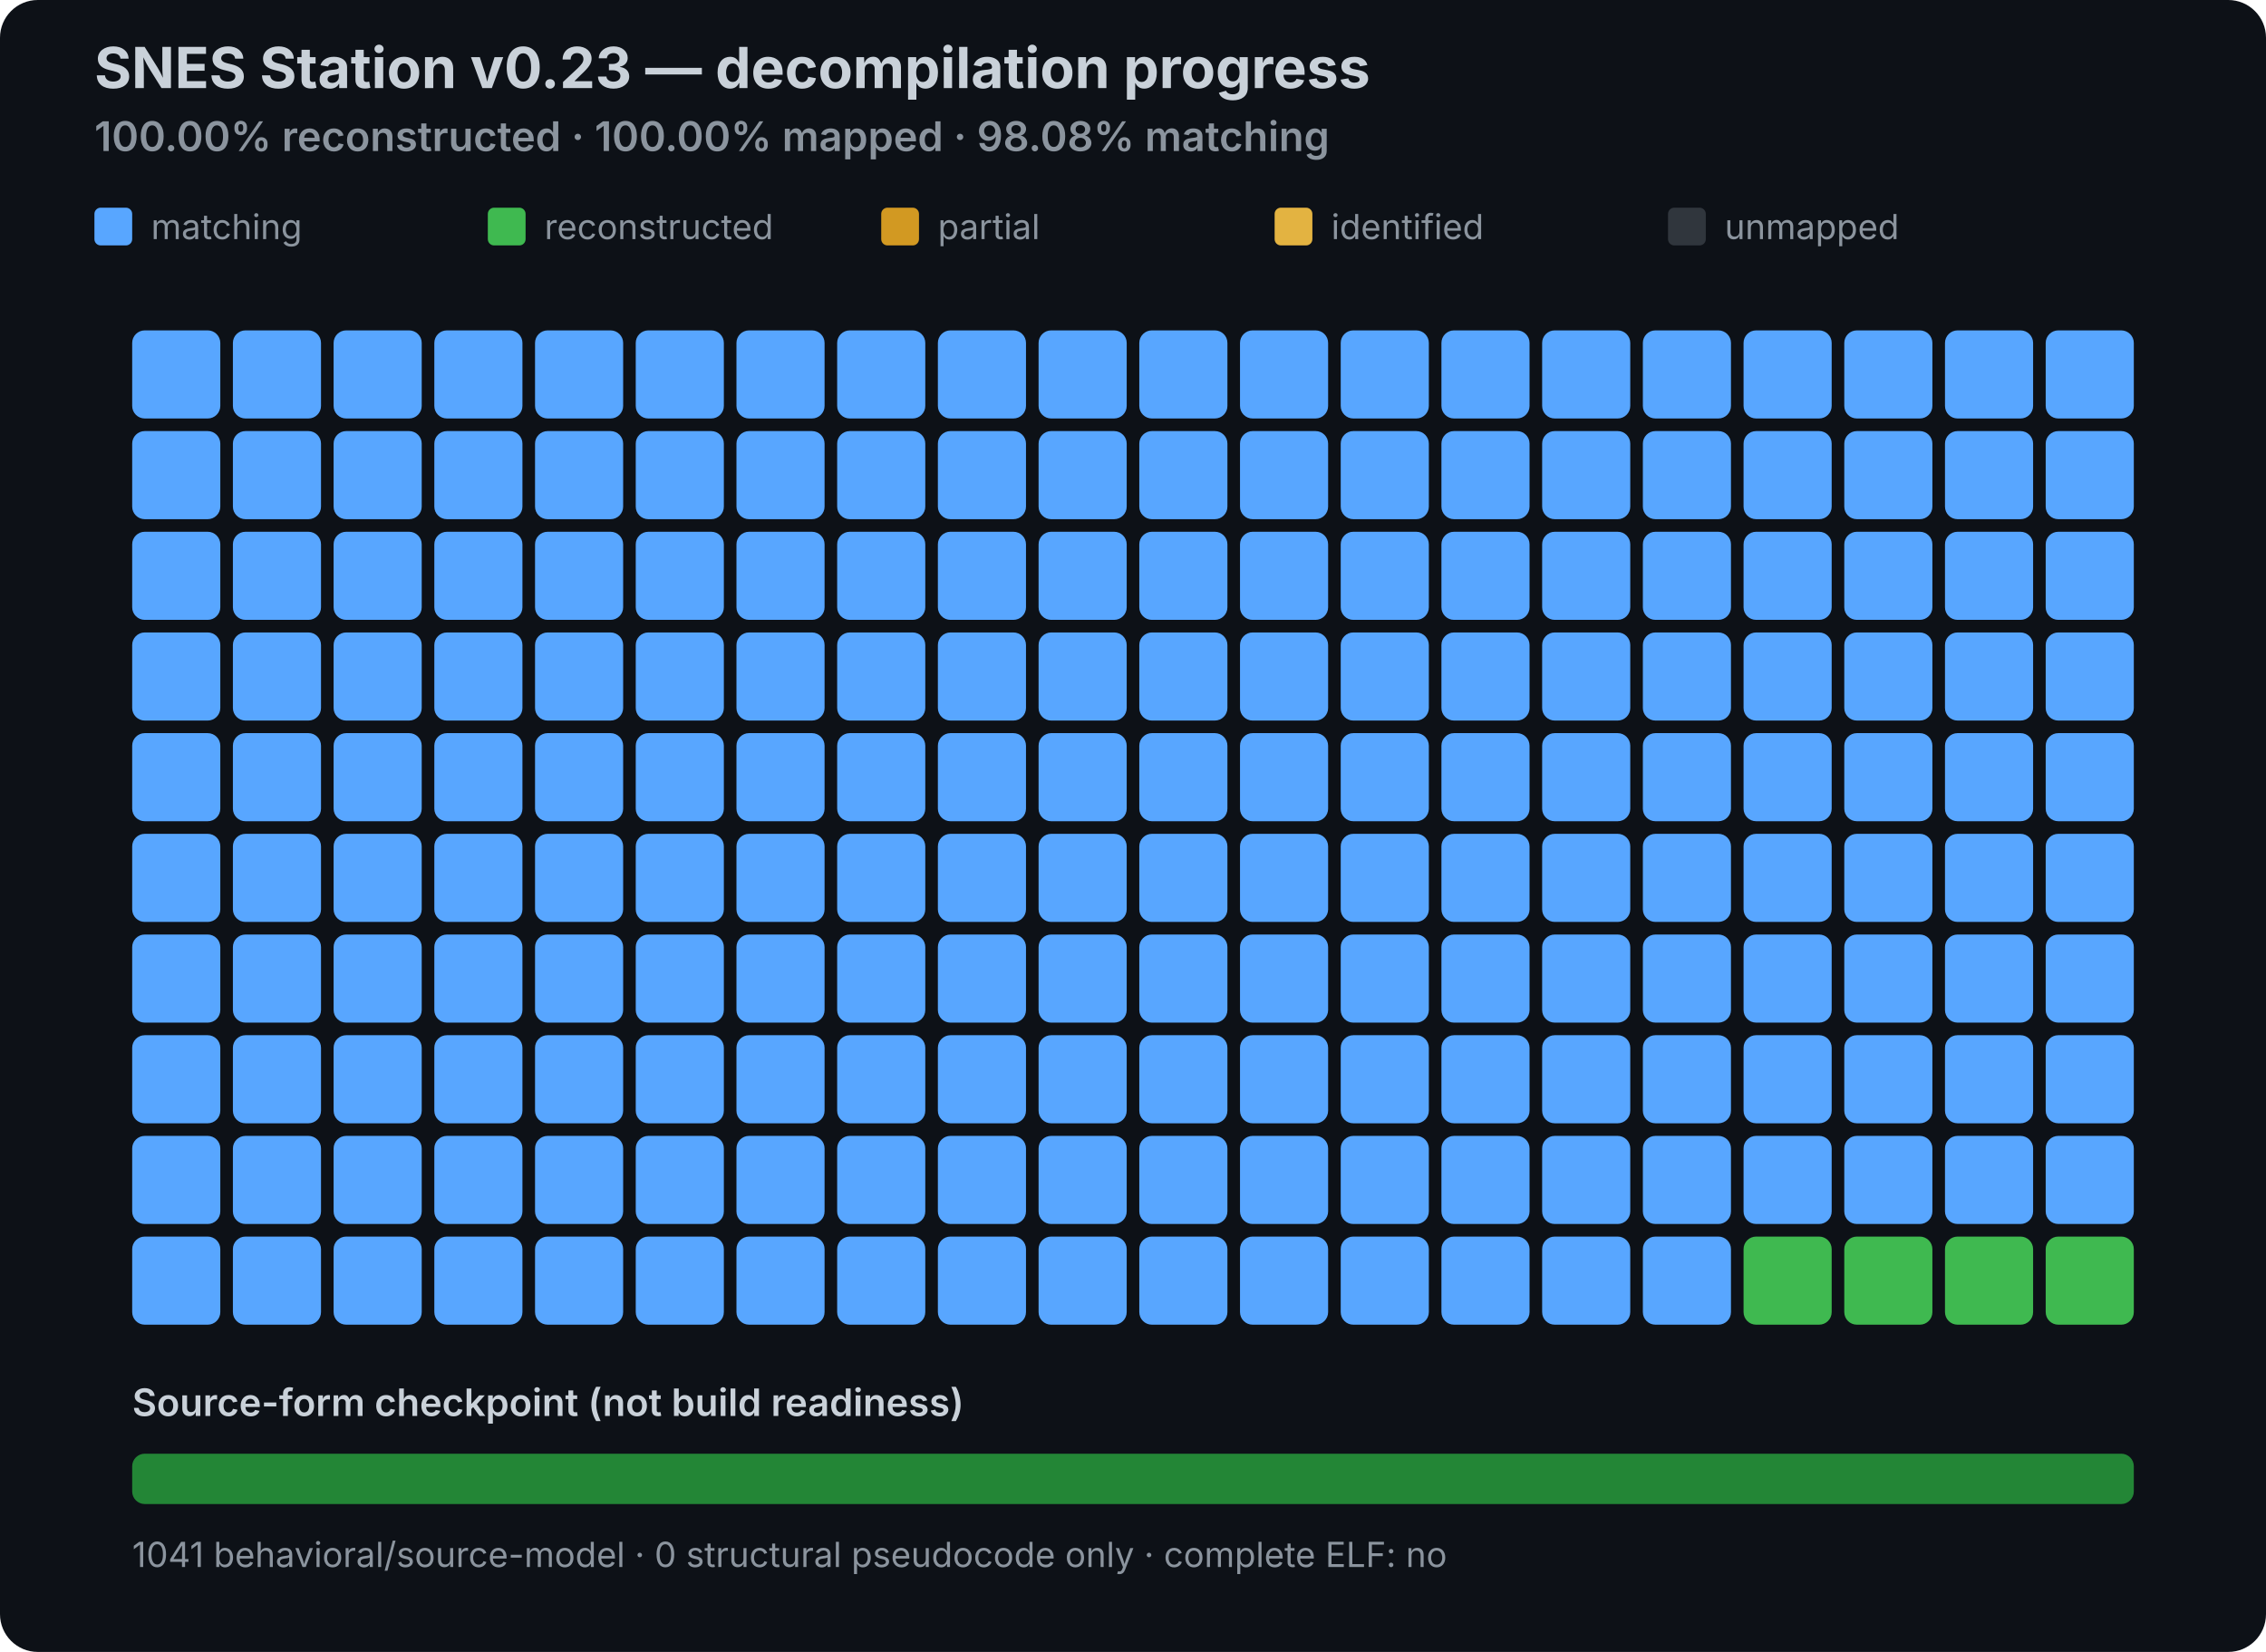
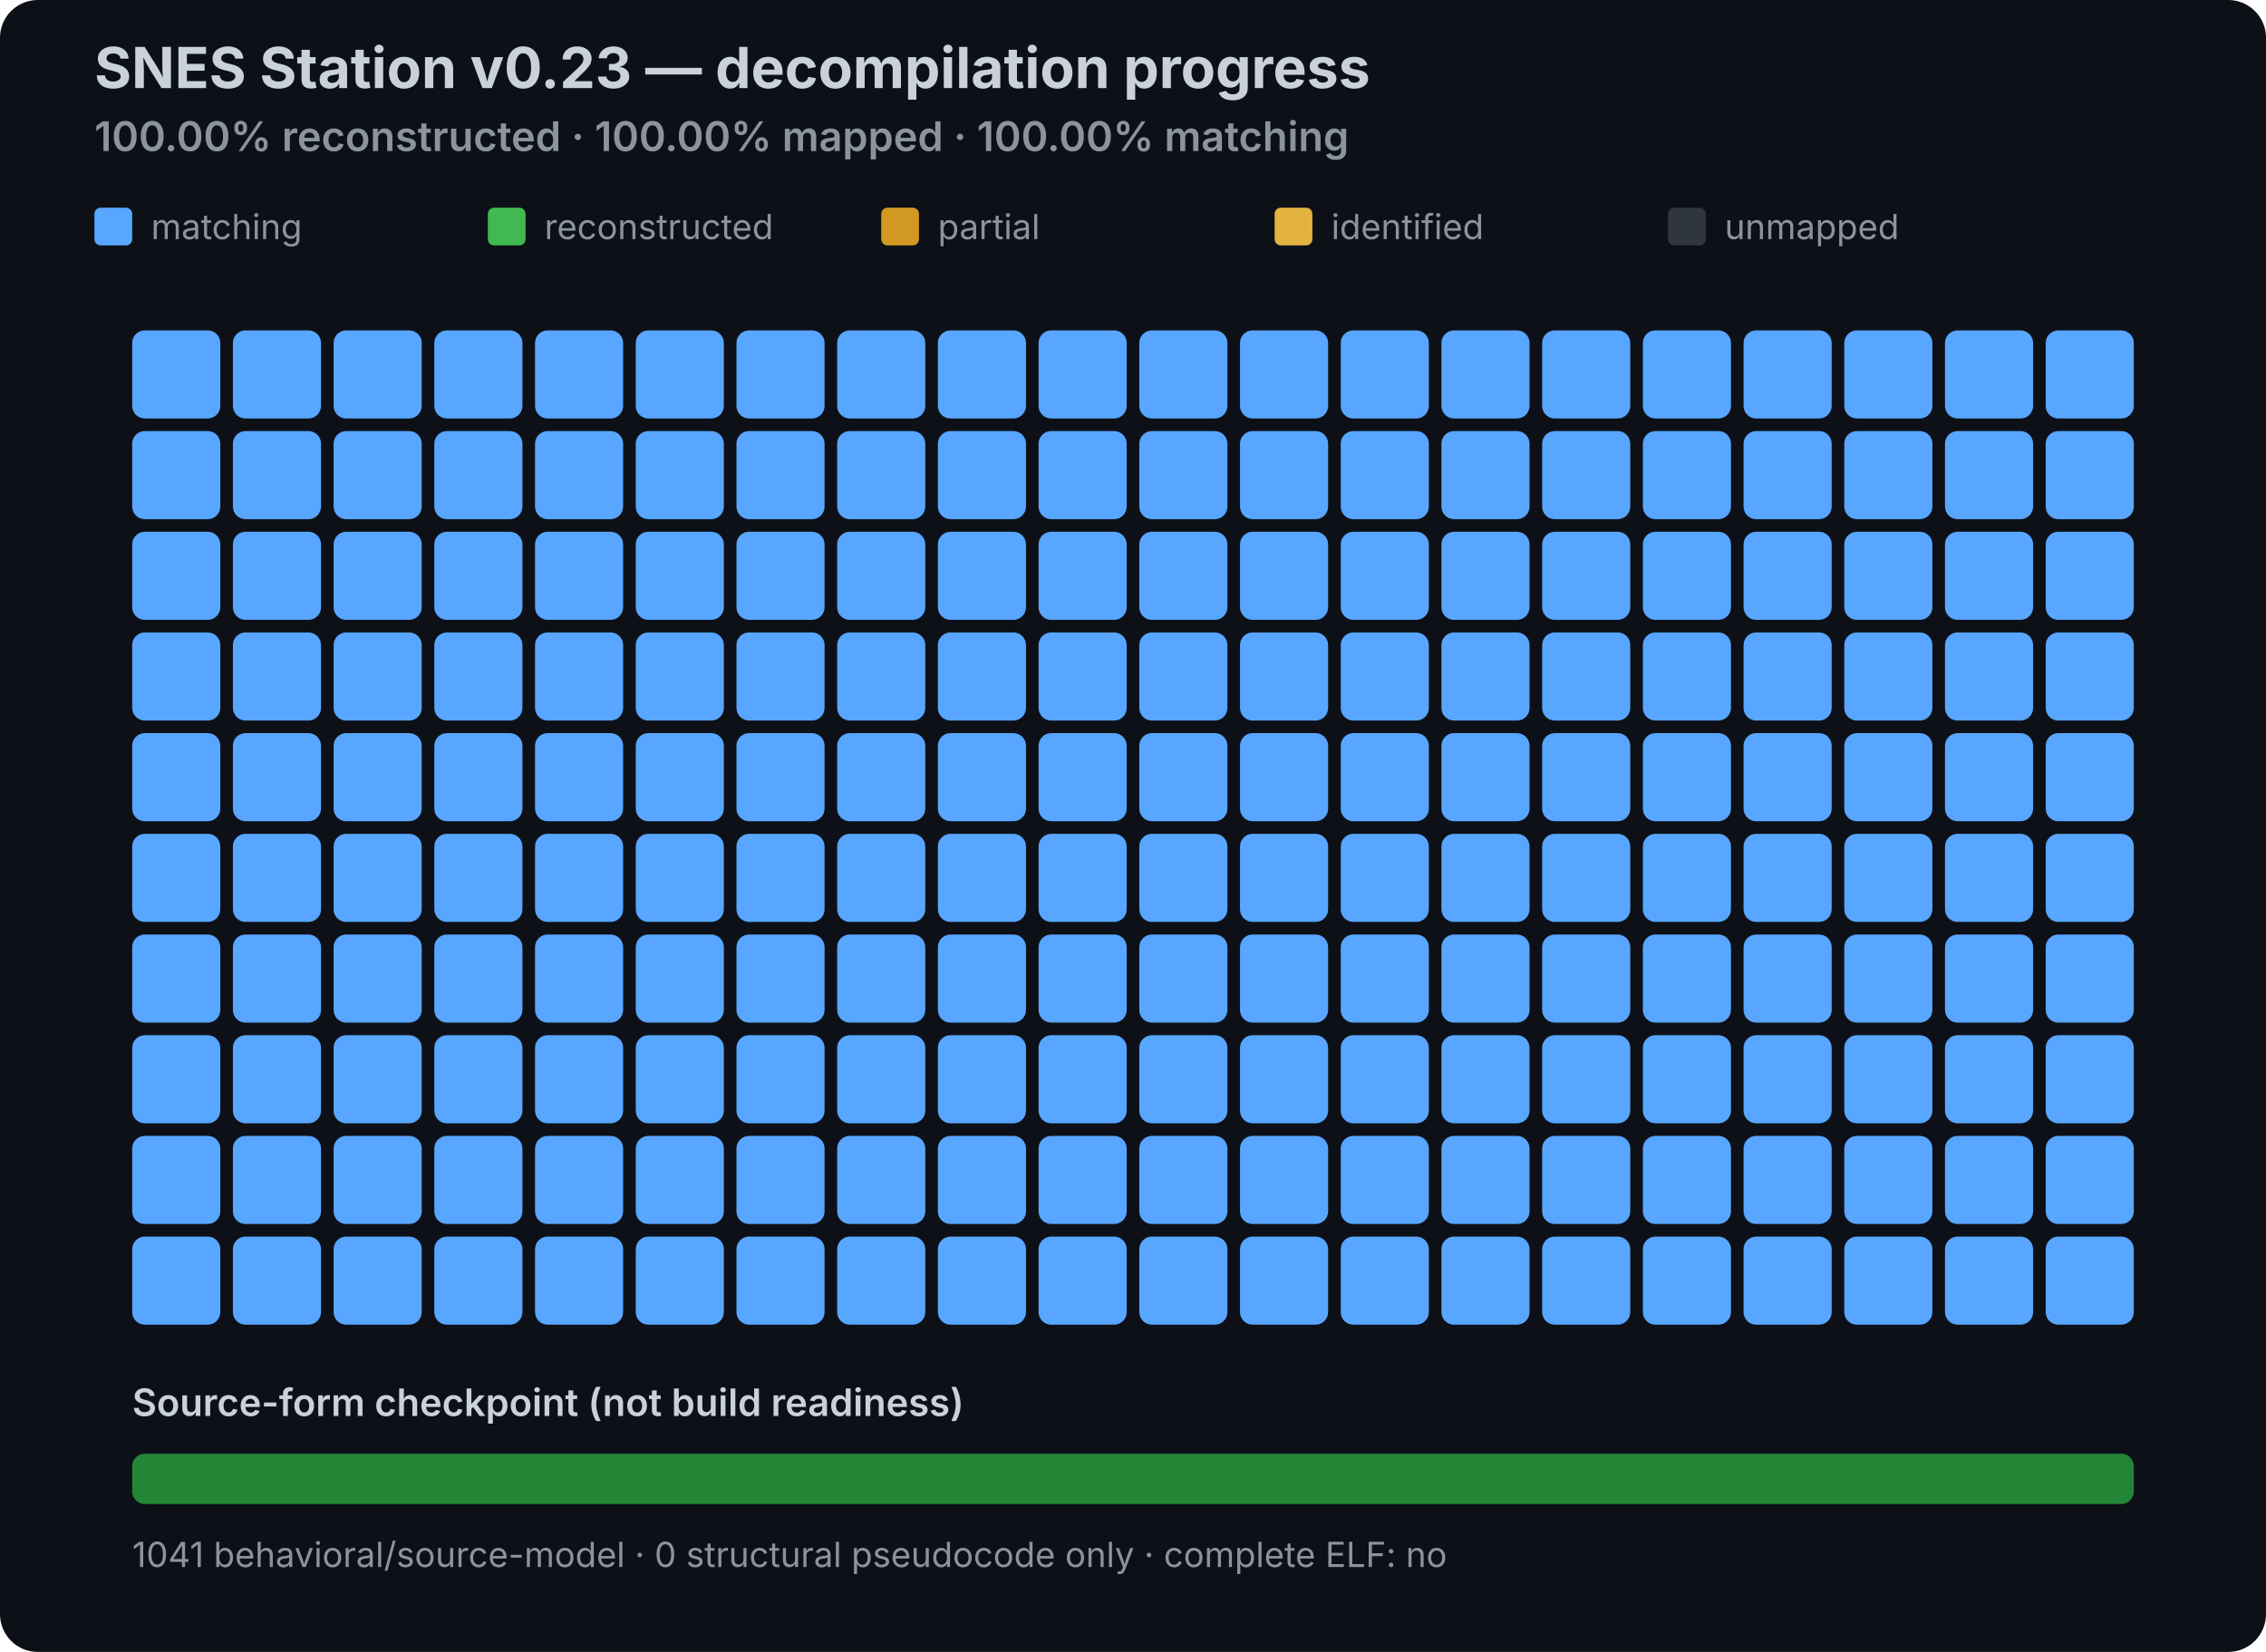
<svg xmlns="http://www.w3.org/2000/svg" width="720" height="525" viewBox="0 0 720 525" role="img" aria-labelledby="title desc">
  <style>
  .title { font: 700 18px -apple-system,BlinkMacSystemFont,"Segoe UI",sans-serif; fill: #c9d1d9; }
  .sub { font: 600 13px -apple-system,BlinkMacSystemFont,"Segoe UI",sans-serif; fill: #8b949e; }
  .legend { font: 11px -apple-system,BlinkMacSystemFont,"Segoe UI",sans-serif; fill: #8b949e; }
  .source { font: 600 12px -apple-system,BlinkMacSystemFont,"Segoe UI",sans-serif; fill: #c9d1d9; }
</style>
  <rect width="100%" height="100%" rx="12" fill="#0d1117" />
  <text x="30" y="28" class="title">SNES Station v0.23 — decompilation progress</text>
-   <text x="30" y="48" class="sub">100.00% reconstructed · 100.00% mapped · 98.08% matching</text>
+   <text x="30" y="48" class="sub">100.00% reconstructed · 100.00% mapped · 100.00% matching</text>
  <rect x="30" y="66" width="12" height="12" rx="2" fill="#58a6ff" />
  <text x="48" y="76" class="legend">matching</text>
  <rect x="155" y="66" width="12" height="12" rx="2" fill="#3fb950" />
  <text x="173" y="76" class="legend">reconstructed</text>
  <rect x="280" y="66" width="12" height="12" rx="2" fill="#d29922" />
  <text x="298" y="76" class="legend">partial</text>
  <rect x="405" y="66" width="12" height="12" rx="2" fill="#e3b341" />
  <text x="423" y="76" class="legend">identified</text>
  <rect x="530" y="66" width="12" height="12" rx="2" fill="#30363d" />
  <text x="548" y="76" class="legend">unmapped</text>
  <rect x="42" y="105" width="28" height="28" rx="4" fill="#58a6ff" data-status="MATCHING" />
  <rect x="74" y="105" width="28" height="28" rx="4" fill="#58a6ff" data-status="MATCHING" />
  <rect x="106" y="105" width="28" height="28" rx="4" fill="#58a6ff" data-status="MATCHING" />
  <rect x="138" y="105" width="28" height="28" rx="4" fill="#58a6ff" data-status="MATCHING" />
  <rect x="170" y="105" width="28" height="28" rx="4" fill="#58a6ff" data-status="MATCHING" />
  <rect x="202" y="105" width="28" height="28" rx="4" fill="#58a6ff" data-status="MATCHING" />
  <rect x="234" y="105" width="28" height="28" rx="4" fill="#58a6ff" data-status="MATCHING" />
  <rect x="266" y="105" width="28" height="28" rx="4" fill="#58a6ff" data-status="MATCHING" />
  <rect x="298" y="105" width="28" height="28" rx="4" fill="#58a6ff" data-status="MATCHING" />
  <rect x="330" y="105" width="28" height="28" rx="4" fill="#58a6ff" data-status="MATCHING" />
  <rect x="362" y="105" width="28" height="28" rx="4" fill="#58a6ff" data-status="MATCHING" />
  <rect x="394" y="105" width="28" height="28" rx="4" fill="#58a6ff" data-status="MATCHING" />
  <rect x="426" y="105" width="28" height="28" rx="4" fill="#58a6ff" data-status="MATCHING" />
  <rect x="458" y="105" width="28" height="28" rx="4" fill="#58a6ff" data-status="MATCHING" />
  <rect x="490" y="105" width="28" height="28" rx="4" fill="#58a6ff" data-status="MATCHING" />
  <rect x="522" y="105" width="28" height="28" rx="4" fill="#58a6ff" data-status="MATCHING" />
  <rect x="554" y="105" width="28" height="28" rx="4" fill="#58a6ff" data-status="MATCHING" />
  <rect x="586" y="105" width="28" height="28" rx="4" fill="#58a6ff" data-status="MATCHING" />
  <rect x="618" y="105" width="28" height="28" rx="4" fill="#58a6ff" data-status="MATCHING" />
  <rect x="650" y="105" width="28" height="28" rx="4" fill="#58a6ff" data-status="MATCHING" />
  <rect x="42" y="137" width="28" height="28" rx="4" fill="#58a6ff" data-status="MATCHING" />
  <rect x="74" y="137" width="28" height="28" rx="4" fill="#58a6ff" data-status="MATCHING" />
  <rect x="106" y="137" width="28" height="28" rx="4" fill="#58a6ff" data-status="MATCHING" />
  <rect x="138" y="137" width="28" height="28" rx="4" fill="#58a6ff" data-status="MATCHING" />
  <rect x="170" y="137" width="28" height="28" rx="4" fill="#58a6ff" data-status="MATCHING" />
  <rect x="202" y="137" width="28" height="28" rx="4" fill="#58a6ff" data-status="MATCHING" />
  <rect x="234" y="137" width="28" height="28" rx="4" fill="#58a6ff" data-status="MATCHING" />
  <rect x="266" y="137" width="28" height="28" rx="4" fill="#58a6ff" data-status="MATCHING" />
  <rect x="298" y="137" width="28" height="28" rx="4" fill="#58a6ff" data-status="MATCHING" />
  <rect x="330" y="137" width="28" height="28" rx="4" fill="#58a6ff" data-status="MATCHING" />
  <rect x="362" y="137" width="28" height="28" rx="4" fill="#58a6ff" data-status="MATCHING" />
  <rect x="394" y="137" width="28" height="28" rx="4" fill="#58a6ff" data-status="MATCHING" />
  <rect x="426" y="137" width="28" height="28" rx="4" fill="#58a6ff" data-status="MATCHING" />
  <rect x="458" y="137" width="28" height="28" rx="4" fill="#58a6ff" data-status="MATCHING" />
  <rect x="490" y="137" width="28" height="28" rx="4" fill="#58a6ff" data-status="MATCHING" />
  <rect x="522" y="137" width="28" height="28" rx="4" fill="#58a6ff" data-status="MATCHING" />
  <rect x="554" y="137" width="28" height="28" rx="4" fill="#58a6ff" data-status="MATCHING" />
  <rect x="586" y="137" width="28" height="28" rx="4" fill="#58a6ff" data-status="MATCHING" />
  <rect x="618" y="137" width="28" height="28" rx="4" fill="#58a6ff" data-status="MATCHING" />
  <rect x="650" y="137" width="28" height="28" rx="4" fill="#58a6ff" data-status="MATCHING" />
  <rect x="42" y="169" width="28" height="28" rx="4" fill="#58a6ff" data-status="MATCHING" />
  <rect x="74" y="169" width="28" height="28" rx="4" fill="#58a6ff" data-status="MATCHING" />
  <rect x="106" y="169" width="28" height="28" rx="4" fill="#58a6ff" data-status="MATCHING" />
  <rect x="138" y="169" width="28" height="28" rx="4" fill="#58a6ff" data-status="MATCHING" />
  <rect x="170" y="169" width="28" height="28" rx="4" fill="#58a6ff" data-status="MATCHING" />
  <rect x="202" y="169" width="28" height="28" rx="4" fill="#58a6ff" data-status="MATCHING" />
  <rect x="234" y="169" width="28" height="28" rx="4" fill="#58a6ff" data-status="MATCHING" />
  <rect x="266" y="169" width="28" height="28" rx="4" fill="#58a6ff" data-status="MATCHING" />
  <rect x="298" y="169" width="28" height="28" rx="4" fill="#58a6ff" data-status="MATCHING" />
  <rect x="330" y="169" width="28" height="28" rx="4" fill="#58a6ff" data-status="MATCHING" />
  <rect x="362" y="169" width="28" height="28" rx="4" fill="#58a6ff" data-status="MATCHING" />
  <rect x="394" y="169" width="28" height="28" rx="4" fill="#58a6ff" data-status="MATCHING" />
  <rect x="426" y="169" width="28" height="28" rx="4" fill="#58a6ff" data-status="MATCHING" />
  <rect x="458" y="169" width="28" height="28" rx="4" fill="#58a6ff" data-status="MATCHING" />
  <rect x="490" y="169" width="28" height="28" rx="4" fill="#58a6ff" data-status="MATCHING" />
  <rect x="522" y="169" width="28" height="28" rx="4" fill="#58a6ff" data-status="MATCHING" />
  <rect x="554" y="169" width="28" height="28" rx="4" fill="#58a6ff" data-status="MATCHING" />
  <rect x="586" y="169" width="28" height="28" rx="4" fill="#58a6ff" data-status="MATCHING" />
  <rect x="618" y="169" width="28" height="28" rx="4" fill="#58a6ff" data-status="MATCHING" />
  <rect x="650" y="169" width="28" height="28" rx="4" fill="#58a6ff" data-status="MATCHING" />
  <rect x="42" y="201" width="28" height="28" rx="4" fill="#58a6ff" data-status="MATCHING" />
  <rect x="74" y="201" width="28" height="28" rx="4" fill="#58a6ff" data-status="MATCHING" />
  <rect x="106" y="201" width="28" height="28" rx="4" fill="#58a6ff" data-status="MATCHING" />
  <rect x="138" y="201" width="28" height="28" rx="4" fill="#58a6ff" data-status="MATCHING" />
  <rect x="170" y="201" width="28" height="28" rx="4" fill="#58a6ff" data-status="MATCHING" />
  <rect x="202" y="201" width="28" height="28" rx="4" fill="#58a6ff" data-status="MATCHING" />
  <rect x="234" y="201" width="28" height="28" rx="4" fill="#58a6ff" data-status="MATCHING" />
  <rect x="266" y="201" width="28" height="28" rx="4" fill="#58a6ff" data-status="MATCHING" />
  <rect x="298" y="201" width="28" height="28" rx="4" fill="#58a6ff" data-status="MATCHING" />
  <rect x="330" y="201" width="28" height="28" rx="4" fill="#58a6ff" data-status="MATCHING" />
  <rect x="362" y="201" width="28" height="28" rx="4" fill="#58a6ff" data-status="MATCHING" />
  <rect x="394" y="201" width="28" height="28" rx="4" fill="#58a6ff" data-status="MATCHING" />
  <rect x="426" y="201" width="28" height="28" rx="4" fill="#58a6ff" data-status="MATCHING" />
  <rect x="458" y="201" width="28" height="28" rx="4" fill="#58a6ff" data-status="MATCHING" />
  <rect x="490" y="201" width="28" height="28" rx="4" fill="#58a6ff" data-status="MATCHING" />
  <rect x="522" y="201" width="28" height="28" rx="4" fill="#58a6ff" data-status="MATCHING" />
  <rect x="554" y="201" width="28" height="28" rx="4" fill="#58a6ff" data-status="MATCHING" />
  <rect x="586" y="201" width="28" height="28" rx="4" fill="#58a6ff" data-status="MATCHING" />
  <rect x="618" y="201" width="28" height="28" rx="4" fill="#58a6ff" data-status="MATCHING" />
  <rect x="650" y="201" width="28" height="28" rx="4" fill="#58a6ff" data-status="MATCHING" />
  <rect x="42" y="233" width="28" height="28" rx="4" fill="#58a6ff" data-status="MATCHING" />
  <rect x="74" y="233" width="28" height="28" rx="4" fill="#58a6ff" data-status="MATCHING" />
  <rect x="106" y="233" width="28" height="28" rx="4" fill="#58a6ff" data-status="MATCHING" />
  <rect x="138" y="233" width="28" height="28" rx="4" fill="#58a6ff" data-status="MATCHING" />
  <rect x="170" y="233" width="28" height="28" rx="4" fill="#58a6ff" data-status="MATCHING" />
  <rect x="202" y="233" width="28" height="28" rx="4" fill="#58a6ff" data-status="MATCHING" />
  <rect x="234" y="233" width="28" height="28" rx="4" fill="#58a6ff" data-status="MATCHING" />
  <rect x="266" y="233" width="28" height="28" rx="4" fill="#58a6ff" data-status="MATCHING" />
  <rect x="298" y="233" width="28" height="28" rx="4" fill="#58a6ff" data-status="MATCHING" />
  <rect x="330" y="233" width="28" height="28" rx="4" fill="#58a6ff" data-status="MATCHING" />
  <rect x="362" y="233" width="28" height="28" rx="4" fill="#58a6ff" data-status="MATCHING" />
  <rect x="394" y="233" width="28" height="28" rx="4" fill="#58a6ff" data-status="MATCHING" />
  <rect x="426" y="233" width="28" height="28" rx="4" fill="#58a6ff" data-status="MATCHING" />
  <rect x="458" y="233" width="28" height="28" rx="4" fill="#58a6ff" data-status="MATCHING" />
  <rect x="490" y="233" width="28" height="28" rx="4" fill="#58a6ff" data-status="MATCHING" />
  <rect x="522" y="233" width="28" height="28" rx="4" fill="#58a6ff" data-status="MATCHING" />
  <rect x="554" y="233" width="28" height="28" rx="4" fill="#58a6ff" data-status="MATCHING" />
  <rect x="586" y="233" width="28" height="28" rx="4" fill="#58a6ff" data-status="MATCHING" />
  <rect x="618" y="233" width="28" height="28" rx="4" fill="#58a6ff" data-status="MATCHING" />
  <rect x="650" y="233" width="28" height="28" rx="4" fill="#58a6ff" data-status="MATCHING" />
  <rect x="42" y="265" width="28" height="28" rx="4" fill="#58a6ff" data-status="MATCHING" />
  <rect x="74" y="265" width="28" height="28" rx="4" fill="#58a6ff" data-status="MATCHING" />
  <rect x="106" y="265" width="28" height="28" rx="4" fill="#58a6ff" data-status="MATCHING" />
  <rect x="138" y="265" width="28" height="28" rx="4" fill="#58a6ff" data-status="MATCHING" />
  <rect x="170" y="265" width="28" height="28" rx="4" fill="#58a6ff" data-status="MATCHING" />
  <rect x="202" y="265" width="28" height="28" rx="4" fill="#58a6ff" data-status="MATCHING" />
  <rect x="234" y="265" width="28" height="28" rx="4" fill="#58a6ff" data-status="MATCHING" />
  <rect x="266" y="265" width="28" height="28" rx="4" fill="#58a6ff" data-status="MATCHING" />
  <rect x="298" y="265" width="28" height="28" rx="4" fill="#58a6ff" data-status="MATCHING" />
  <rect x="330" y="265" width="28" height="28" rx="4" fill="#58a6ff" data-status="MATCHING" />
  <rect x="362" y="265" width="28" height="28" rx="4" fill="#58a6ff" data-status="MATCHING" />
  <rect x="394" y="265" width="28" height="28" rx="4" fill="#58a6ff" data-status="MATCHING" />
  <rect x="426" y="265" width="28" height="28" rx="4" fill="#58a6ff" data-status="MATCHING" />
  <rect x="458" y="265" width="28" height="28" rx="4" fill="#58a6ff" data-status="MATCHING" />
  <rect x="490" y="265" width="28" height="28" rx="4" fill="#58a6ff" data-status="MATCHING" />
  <rect x="522" y="265" width="28" height="28" rx="4" fill="#58a6ff" data-status="MATCHING" />
  <rect x="554" y="265" width="28" height="28" rx="4" fill="#58a6ff" data-status="MATCHING" />
  <rect x="586" y="265" width="28" height="28" rx="4" fill="#58a6ff" data-status="MATCHING" />
  <rect x="618" y="265" width="28" height="28" rx="4" fill="#58a6ff" data-status="MATCHING" />
  <rect x="650" y="265" width="28" height="28" rx="4" fill="#58a6ff" data-status="MATCHING" />
  <rect x="42" y="297" width="28" height="28" rx="4" fill="#58a6ff" data-status="MATCHING" />
  <rect x="74" y="297" width="28" height="28" rx="4" fill="#58a6ff" data-status="MATCHING" />
  <rect x="106" y="297" width="28" height="28" rx="4" fill="#58a6ff" data-status="MATCHING" />
  <rect x="138" y="297" width="28" height="28" rx="4" fill="#58a6ff" data-status="MATCHING" />
  <rect x="170" y="297" width="28" height="28" rx="4" fill="#58a6ff" data-status="MATCHING" />
  <rect x="202" y="297" width="28" height="28" rx="4" fill="#58a6ff" data-status="MATCHING" />
  <rect x="234" y="297" width="28" height="28" rx="4" fill="#58a6ff" data-status="MATCHING" />
  <rect x="266" y="297" width="28" height="28" rx="4" fill="#58a6ff" data-status="MATCHING" />
  <rect x="298" y="297" width="28" height="28" rx="4" fill="#58a6ff" data-status="MATCHING" />
  <rect x="330" y="297" width="28" height="28" rx="4" fill="#58a6ff" data-status="MATCHING" />
  <rect x="362" y="297" width="28" height="28" rx="4" fill="#58a6ff" data-status="MATCHING" />
  <rect x="394" y="297" width="28" height="28" rx="4" fill="#58a6ff" data-status="MATCHING" />
  <rect x="426" y="297" width="28" height="28" rx="4" fill="#58a6ff" data-status="MATCHING" />
  <rect x="458" y="297" width="28" height="28" rx="4" fill="#58a6ff" data-status="MATCHING" />
  <rect x="490" y="297" width="28" height="28" rx="4" fill="#58a6ff" data-status="MATCHING" />
  <rect x="522" y="297" width="28" height="28" rx="4" fill="#58a6ff" data-status="MATCHING" />
  <rect x="554" y="297" width="28" height="28" rx="4" fill="#58a6ff" data-status="MATCHING" />
  <rect x="586" y="297" width="28" height="28" rx="4" fill="#58a6ff" data-status="MATCHING" />
  <rect x="618" y="297" width="28" height="28" rx="4" fill="#58a6ff" data-status="MATCHING" />
  <rect x="650" y="297" width="28" height="28" rx="4" fill="#58a6ff" data-status="MATCHING" />
  <rect x="42" y="329" width="28" height="28" rx="4" fill="#58a6ff" data-status="MATCHING" />
  <rect x="74" y="329" width="28" height="28" rx="4" fill="#58a6ff" data-status="MATCHING" />
  <rect x="106" y="329" width="28" height="28" rx="4" fill="#58a6ff" data-status="MATCHING" />
  <rect x="138" y="329" width="28" height="28" rx="4" fill="#58a6ff" data-status="MATCHING" />
  <rect x="170" y="329" width="28" height="28" rx="4" fill="#58a6ff" data-status="MATCHING" />
  <rect x="202" y="329" width="28" height="28" rx="4" fill="#58a6ff" data-status="MATCHING" />
  <rect x="234" y="329" width="28" height="28" rx="4" fill="#58a6ff" data-status="MATCHING" />
  <rect x="266" y="329" width="28" height="28" rx="4" fill="#58a6ff" data-status="MATCHING" />
  <rect x="298" y="329" width="28" height="28" rx="4" fill="#58a6ff" data-status="MATCHING" />
  <rect x="330" y="329" width="28" height="28" rx="4" fill="#58a6ff" data-status="MATCHING" />
  <rect x="362" y="329" width="28" height="28" rx="4" fill="#58a6ff" data-status="MATCHING" />
  <rect x="394" y="329" width="28" height="28" rx="4" fill="#58a6ff" data-status="MATCHING" />
  <rect x="426" y="329" width="28" height="28" rx="4" fill="#58a6ff" data-status="MATCHING" />
  <rect x="458" y="329" width="28" height="28" rx="4" fill="#58a6ff" data-status="MATCHING" />
  <rect x="490" y="329" width="28" height="28" rx="4" fill="#58a6ff" data-status="MATCHING" />
  <rect x="522" y="329" width="28" height="28" rx="4" fill="#58a6ff" data-status="MATCHING" />
  <rect x="554" y="329" width="28" height="28" rx="4" fill="#58a6ff" data-status="MATCHING" />
  <rect x="586" y="329" width="28" height="28" rx="4" fill="#58a6ff" data-status="MATCHING" />
  <rect x="618" y="329" width="28" height="28" rx="4" fill="#58a6ff" data-status="MATCHING" />
  <rect x="650" y="329" width="28" height="28" rx="4" fill="#58a6ff" data-status="MATCHING" />
  <rect x="42" y="361" width="28" height="28" rx="4" fill="#58a6ff" data-status="MATCHING" />
  <rect x="74" y="361" width="28" height="28" rx="4" fill="#58a6ff" data-status="MATCHING" />
  <rect x="106" y="361" width="28" height="28" rx="4" fill="#58a6ff" data-status="MATCHING" />
  <rect x="138" y="361" width="28" height="28" rx="4" fill="#58a6ff" data-status="MATCHING" />
  <rect x="170" y="361" width="28" height="28" rx="4" fill="#58a6ff" data-status="MATCHING" />
  <rect x="202" y="361" width="28" height="28" rx="4" fill="#58a6ff" data-status="MATCHING" />
  <rect x="234" y="361" width="28" height="28" rx="4" fill="#58a6ff" data-status="MATCHING" />
  <rect x="266" y="361" width="28" height="28" rx="4" fill="#58a6ff" data-status="MATCHING" />
  <rect x="298" y="361" width="28" height="28" rx="4" fill="#58a6ff" data-status="MATCHING" />
  <rect x="330" y="361" width="28" height="28" rx="4" fill="#58a6ff" data-status="MATCHING" />
  <rect x="362" y="361" width="28" height="28" rx="4" fill="#58a6ff" data-status="MATCHING" />
  <rect x="394" y="361" width="28" height="28" rx="4" fill="#58a6ff" data-status="MATCHING" />
  <rect x="426" y="361" width="28" height="28" rx="4" fill="#58a6ff" data-status="MATCHING" />
  <rect x="458" y="361" width="28" height="28" rx="4" fill="#58a6ff" data-status="MATCHING" />
  <rect x="490" y="361" width="28" height="28" rx="4" fill="#58a6ff" data-status="MATCHING" />
  <rect x="522" y="361" width="28" height="28" rx="4" fill="#58a6ff" data-status="MATCHING" />
  <rect x="554" y="361" width="28" height="28" rx="4" fill="#58a6ff" data-status="MATCHING" />
  <rect x="586" y="361" width="28" height="28" rx="4" fill="#58a6ff" data-status="MATCHING" />
  <rect x="618" y="361" width="28" height="28" rx="4" fill="#58a6ff" data-status="MATCHING" />
  <rect x="650" y="361" width="28" height="28" rx="4" fill="#58a6ff" data-status="MATCHING" />
  <rect x="42" y="393" width="28" height="28" rx="4" fill="#58a6ff" data-status="MATCHING" />
  <rect x="74" y="393" width="28" height="28" rx="4" fill="#58a6ff" data-status="MATCHING" />
  <rect x="106" y="393" width="28" height="28" rx="4" fill="#58a6ff" data-status="MATCHING" />
  <rect x="138" y="393" width="28" height="28" rx="4" fill="#58a6ff" data-status="MATCHING" />
  <rect x="170" y="393" width="28" height="28" rx="4" fill="#58a6ff" data-status="MATCHING" />
  <rect x="202" y="393" width="28" height="28" rx="4" fill="#58a6ff" data-status="MATCHING" />
  <rect x="234" y="393" width="28" height="28" rx="4" fill="#58a6ff" data-status="MATCHING" />
  <rect x="266" y="393" width="28" height="28" rx="4" fill="#58a6ff" data-status="MATCHING" />
  <rect x="298" y="393" width="28" height="28" rx="4" fill="#58a6ff" data-status="MATCHING" />
  <rect x="330" y="393" width="28" height="28" rx="4" fill="#58a6ff" data-status="MATCHING" />
  <rect x="362" y="393" width="28" height="28" rx="4" fill="#58a6ff" data-status="MATCHING" />
  <rect x="394" y="393" width="28" height="28" rx="4" fill="#58a6ff" data-status="MATCHING" />
  <rect x="426" y="393" width="28" height="28" rx="4" fill="#58a6ff" data-status="MATCHING" />
  <rect x="458" y="393" width="28" height="28" rx="4" fill="#58a6ff" data-status="MATCHING" />
  <rect x="490" y="393" width="28" height="28" rx="4" fill="#58a6ff" data-status="MATCHING" />
  <rect x="522" y="393" width="28" height="28" rx="4" fill="#58a6ff" data-status="MATCHING" />
-   <rect x="554" y="393" width="28" height="28" rx="4" fill="#3fb950" data-status="RECONSTRUCTED" />
-   <rect x="586" y="393" width="28" height="28" rx="4" fill="#3fb950" data-status="RECONSTRUCTED" />
-   <rect x="618" y="393" width="28" height="28" rx="4" fill="#3fb950" data-status="RECONSTRUCTED" />
-   <rect x="650" y="393" width="28" height="28" rx="4" fill="#3fb950" data-status="RECONSTRUCTED" />
+   <rect x="554" y="393" width="28" height="28" rx="4" fill="#58a6ff" data-status="MATCHING" />
+   <rect x="586" y="393" width="28" height="28" rx="4" fill="#58a6ff" data-status="MATCHING" />
+   <rect x="618" y="393" width="28" height="28" rx="4" fill="#58a6ff" data-status="MATCHING" />
+   <rect x="650" y="393" width="28" height="28" rx="4" fill="#58a6ff" data-status="MATCHING" />
  <text x="42" y="450" class="source">Source-form checkpoint (not build readiness)</text>
  <rect x="42" y="462" width="636" height="16" rx="4" fill="#238636" />
  <rect x="678" y="462" width="0" height="16" rx="4" fill="#d29922" />
  <text x="42" y="498" class="legend">1041 behavioral/source-model · 0 structural pseudocode only · complete ELF: no</text>
</svg>
